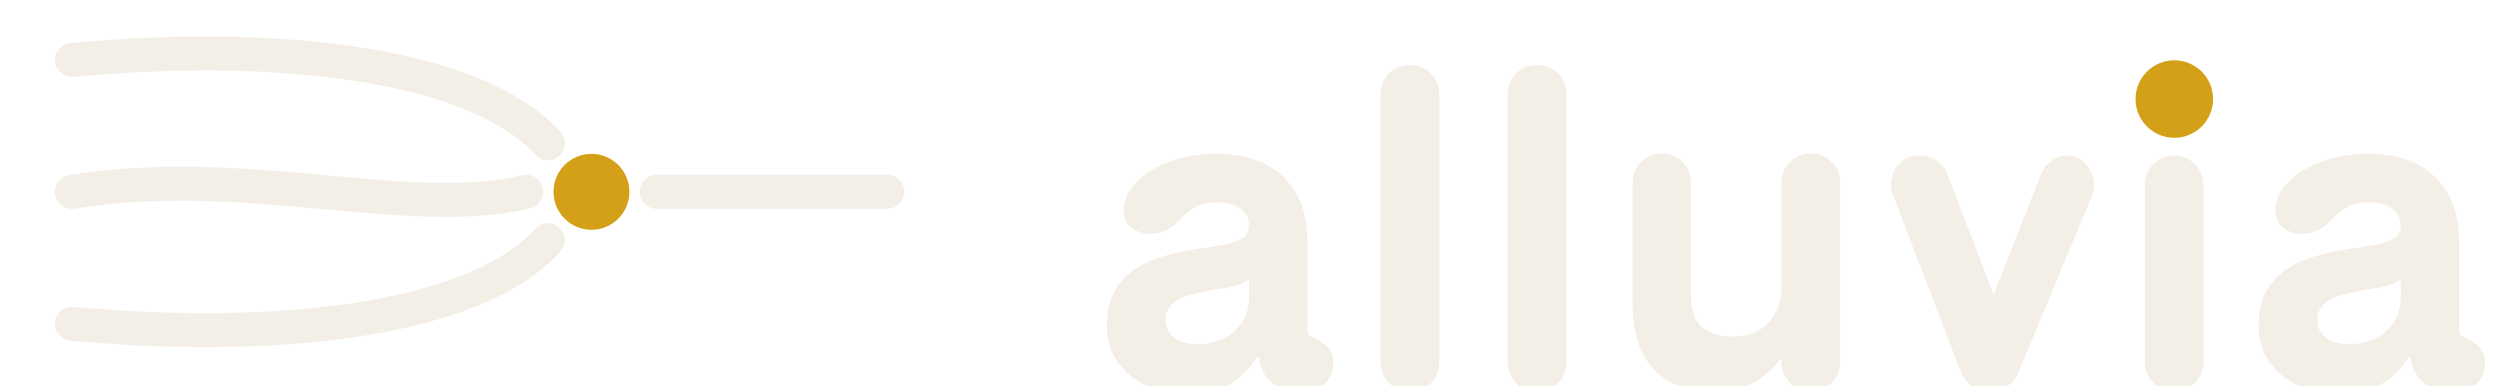
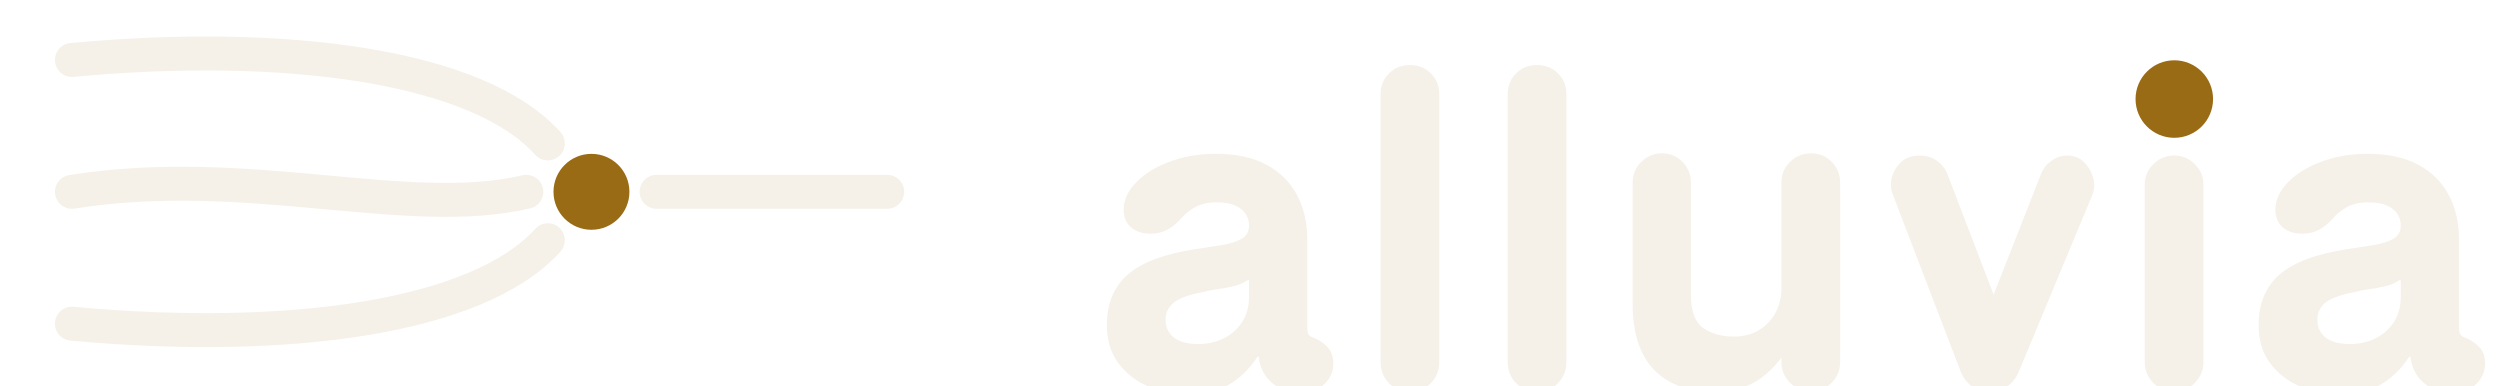
<svg xmlns="http://www.w3.org/2000/svg" viewBox="0 0 538 83">
  <g transform="scale(0.86)">
-     <path d="M 18.00 15.00 C 72.00 10.00 119.70 16.56 137.09 35.89" fill="none" stroke="#F4EFE6" stroke-width="8.5" stroke-linecap="round" />
-     <path d="M 18.00 48.00 C 62.00 41.00 102.00 55.00 131.70 48.00" fill="none" stroke="#F4EFE6" stroke-width="8.5" stroke-linecap="round" />
-     <path d="M 18.00 81.00 C 72.00 86.00 119.70 79.44 137.09 60.11" fill="none" stroke="#F4EFE6" stroke-width="8.5" stroke-linecap="round" />
-     <path d="M 164.3 48 L 222 48" fill="none" stroke="#F4EFE6" stroke-width="8.5" stroke-linecap="round" />
-     <circle cx="148" cy="48" r="9.5" fill="#D4A017" />
+     <path d="M 18.00 15.00 C 72.00 10.00 119.70 16.56 137.09 35.89" fill="none" stroke="#F5F1E8" stroke-width="8.5" stroke-linecap="round" />
+     <path d="M 18.00 48.00 C 62.00 41.00 102.00 55.00 131.70 48.00" fill="none" stroke="#F5F1E8" stroke-width="8.5" stroke-linecap="round" />
+     <path d="M 18.00 81.00 C 72.00 86.00 119.70 79.44 137.09 60.11" fill="none" stroke="#F5F1E8" stroke-width="8.5" stroke-linecap="round" />
+     <path d="M 164.3 48 L 222 48" fill="none" stroke="#F5F1E8" stroke-width="8.5" stroke-linecap="round" />
+     <circle cx="148" cy="48" r="9.5" fill="#9A6B15" />
  </g>
  <g transform="translate(234.4,-14.5) scale(0.95)">
    <g transform="translate(0.00,103.00) scale(0.1,-0.1)">
-       <path d="M218 -15Q172 -15 131.5 3.0Q91 21 65.5 55.5Q40 90 40 141Q40 214 87.5 255.5Q135 297 241 313Q275 318 302.0 322.5Q329 327 345.5 336.5Q362 346 362 367Q362 382 353.5 394.0Q345 406 329.0 412.5Q313 419 289 419Q258 419 238.0 407.0Q218 395 205 379Q192 365 176.0 356.5Q160 348 139 348Q111 348 94.5 362.5Q78 377 78 402Q78 427 94.0 449.5Q110 472 138.5 490.0Q167 508 205.0 518.5Q243 529 287 529Q355 529 401.0 504.5Q447 480 470.5 436.0Q494 392 494 335V137Q494 124 497.0 119.5Q500 115 509 112Q525 106 539.0 92.0Q553 78 553 54Q553 27 533.5 8.0Q514 -11 477 -10Q436 -9 413.5 10.5Q391 30 385 62L384 69H381Q354 28 317.0 6.5Q280 -15 218 -15ZM247 98Q279 98 305.0 111.0Q331 124 346.5 148.0Q362 172 362 205V240Q362 243 360.5 243.0Q359 243 356 241Q344 233 327.0 229.0Q310 225 291.5 222.5Q273 220 254 215Q208 206 190.5 191.0Q173 176 173 153Q173 128 191.5 113.0Q210 98 247 98Z" fill="#F4EFE6" />
+       <path d="M218 -15Q172 -15 131.5 3.0Q91 21 65.5 55.5Q40 90 40 141Q40 214 87.5 255.5Q135 297 241 313Q275 318 302.0 322.5Q329 327 345.5 336.5Q362 346 362 367Q362 382 353.5 394.0Q345 406 329.0 412.5Q313 419 289 419Q258 419 238.0 407.0Q218 395 205 379Q192 365 176.0 356.5Q160 348 139 348Q111 348 94.5 362.5Q78 377 78 402Q78 427 94.0 449.5Q110 472 138.5 490.0Q167 508 205.0 518.5Q243 529 287 529Q355 529 401.0 504.5Q447 480 470.5 436.0Q494 392 494 335V137Q494 124 497.0 119.5Q500 115 509 112Q525 106 539.0 92.0Q553 78 553 54Q553 27 533.5 8.0Q514 -11 477 -10Q436 -9 413.5 10.5Q391 30 385 62L384 69H381Q354 28 317.0 6.5Q280 -15 218 -15ZM247 98Q279 98 305.0 111.0Q331 124 346.5 148.0Q362 172 362 205V240Q362 243 360.5 243.0Q359 243 356 241Q344 233 327.0 229.0Q310 225 291.5 222.5Q273 220 254 215Q208 206 190.5 191.0Q173 176 173 153Q173 128 191.5 113.0Q210 98 247 98Z" fill="#F5F1E8" />
    </g>
    <g transform="translate(59.00,103.00) scale(0.1,-0.1)">
-       <path d="M136 -10Q108 -10 89.0 9.5Q70 29 70 58V664Q70 692 89.0 711.0Q108 730 136 730Q165 730 184.0 711.0Q203 692 203 664V58Q203 29 184.0 9.5Q165 -10 136 -10Z" fill="#F4EFE6" />
+       <path d="M136 -10Q108 -10 89.0 9.5Q70 29 70 58V664Q70 692 89.0 711.0Q108 730 136 730Q165 730 184.0 711.0Q203 692 203 664V58Q203 29 184.0 9.5Q165 -10 136 -10Z" fill="#F5F1E8" />
    </g>
    <g transform="translate(87.80,103.00) scale(0.1,-0.1)">
-       <path d="M136 -10Q108 -10 89.0 9.5Q70 29 70 58V664Q70 692 89.0 711.0Q108 730 136 730Q165 730 184.0 711.0Q203 692 203 664V58Q203 29 184.0 9.5Q165 -10 136 -10Z" fill="#F4EFE6" />
+       <path d="M136 -10Q108 -10 89.0 9.5Q70 29 70 58V664Q70 692 89.0 711.0Q108 730 136 730Q165 730 184.0 711.0Q203 692 203 664V58Q203 29 184.0 9.5Q165 -10 136 -10Z" fill="#F5F1E8" />
    </g>
    <g transform="translate(116.60,103.00) scale(0.1,-0.1)">
-       <path d="M252 -10Q189 -10 147.5 13.5Q106 37 85.5 81.0Q65 125 65 188V464Q65 491 84.5 510.5Q104 530 131 530Q159 530 178.0 510.5Q197 491 197 464V210Q197 155 224.0 135.0Q251 115 294 115Q328 115 352.0 130.0Q376 145 389.0 169.5Q402 194 402 223V464Q402 491 421.5 510.5Q441 530 469 530Q497 530 516.0 510.5Q535 491 535 464V57Q535 30 516.0 10.5Q497 -9 469 -9Q441 -9 421.5 10.5Q402 30 402 57V123L429 110Q397 50 354.5 20.0Q312 -10 252 -10Z" fill="#F4EFE6" />
+       <path d="M252 -10Q189 -10 147.5 13.5Q106 37 85.5 81.0Q65 125 65 188V464Q65 491 84.5 510.5Q104 530 131 530Q159 530 178.0 510.5Q197 491 197 464V210Q197 155 224.0 135.0Q251 115 294 115Q328 115 352.0 130.0Q376 145 389.0 169.5Q402 194 402 223V464Q402 491 421.5 510.5Q441 530 469 530Q497 530 516.0 510.5Q535 491 535 464V57Q535 30 516.0 10.5Q497 -9 469 -9Q441 -9 421.5 10.5Q402 30 402 57V123L429 110Q397 50 354.5 20.0Q312 -10 252 -10Z" fill="#F5F1E8" />
    </g>
    <g transform="translate(178.60,103.00) scale(0.1,-0.1)">
-       <path d="M254 -11Q234 -11 216.0 0.5Q198 12 188 36L35 435Q27 454 32.0 474.5Q37 495 53.0 510.0Q69 525 95 525Q118 525 134.5 513.0Q151 501 158 483L275 178L249 175L370 483Q377 501 393.5 513.0Q410 525 430 525Q452 525 467.0 510.5Q482 496 488.0 475.5Q494 455 486 435L320 36Q311 14 292.5 1.5Q274 -11 254 -11Z" fill="#F4EFE6" />
+       <path d="M254 -11Q234 -11 216.0 0.5Q198 12 188 36L35 435Q27 454 32.0 474.5Q37 495 53.0 510.0Q69 525 95 525Q118 525 134.5 513.0Q151 501 158 483L275 178L249 175L370 483Q377 501 393.5 513.0Q410 525 430 525Q452 525 467.0 510.5Q482 496 488.0 475.5Q494 455 486 435L320 36Q311 14 292.5 1.5Q274 -11 254 -11Z" fill="#F5F1E8" />
    </g>
    <g transform="translate(232.10,103.00) scale(0.1,-0.1)">
-       <path d="M137 -10Q109 -10 89.5 10.0Q70 30 70 57V459Q70 486 89.5 505.5Q109 525 137 525Q164 525 183.5 505.5Q203 486 203 459V57Q203 30 183.5 10.0Q164 -10 137 -10Z" fill="#F4EFE6" />
+       <path d="M137 -10Q109 -10 89.5 10.0Q70 30 70 57V459Q70 486 89.5 505.5Q109 525 137 525Q164 525 183.5 505.5Q203 486 203 459V57Q203 30 183.5 10.0Q164 -10 137 -10Z" fill="#F5F1E8" />
    </g>
    <g transform="translate(260.90,103.00) scale(0.1,-0.1)">
-       <path d="M218 -15Q172 -15 131.5 3.0Q91 21 65.5 55.5Q40 90 40 141Q40 214 87.5 255.5Q135 297 241 313Q275 318 302.0 322.5Q329 327 345.5 336.5Q362 346 362 367Q362 382 353.5 394.0Q345 406 329.0 412.5Q313 419 289 419Q258 419 238.0 407.0Q218 395 205 379Q192 365 176.0 356.5Q160 348 139 348Q111 348 94.5 362.5Q78 377 78 402Q78 427 94.0 449.5Q110 472 138.5 490.0Q167 508 205.0 518.5Q243 529 287 529Q355 529 401.0 504.5Q447 480 470.5 436.0Q494 392 494 335V137Q494 124 497.0 119.5Q500 115 509 112Q525 106 539.0 92.0Q553 78 553 54Q553 27 533.5 8.0Q514 -11 477 -10Q436 -9 413.5 10.5Q391 30 385 62L384 69H381Q354 28 317.0 6.5Q280 -15 218 -15ZM247 98Q279 98 305.0 111.0Q331 124 346.5 148.0Q362 172 362 205V240Q362 243 360.5 243.0Q359 243 356 241Q344 233 327.0 229.0Q310 225 291.5 222.5Q273 220 254 215Q208 206 190.5 191.0Q173 176 173 153Q173 128 191.5 113.0Q210 98 247 98Z" fill="#F4EFE6" />
+       <path d="M218 -15Q172 -15 131.5 3.0Q91 21 65.5 55.5Q40 90 40 141Q40 214 87.5 255.5Q135 297 241 313Q275 318 302.0 322.5Q329 327 345.5 336.5Q362 346 362 367Q362 382 353.5 394.0Q345 406 329.0 412.5Q313 419 289 419Q258 419 238.0 407.0Q218 395 205 379Q192 365 176.0 356.5Q160 348 139 348Q111 348 94.5 362.5Q78 377 78 402Q78 427 94.0 449.5Q110 472 138.5 490.0Q167 508 205.0 518.5Q243 529 287 529Q355 529 401.0 504.5Q447 480 470.5 436.0Q494 392 494 335V137Q494 124 497.0 119.5Q500 115 509 112Q525 106 539.0 92.0Q553 78 553 54Q553 27 533.5 8.0Q514 -11 477 -10Q436 -9 413.5 10.5Q391 30 385 62L384 69H381Q354 28 317.0 6.5Q280 -15 218 -15ZM247 98Q279 98 305.0 111.0Q331 124 346.5 148.0Q362 172 362 205V240Q362 243 360.5 243.0Q359 243 356 241Q344 233 327.0 229.0Q310 225 291.5 222.5Q273 220 254 215Q208 206 190.5 191.0Q173 176 173 153Q173 128 191.5 113.0Q210 98 247 98Z" fill="#F5F1E8" />
    </g>
-     <circle cx="245.80" cy="37.70" r="8.78" fill="#D4A017" />
+     <circle cx="245.80" cy="37.70" r="8.78" fill="#9A6B15" />
  </g>
</svg>
